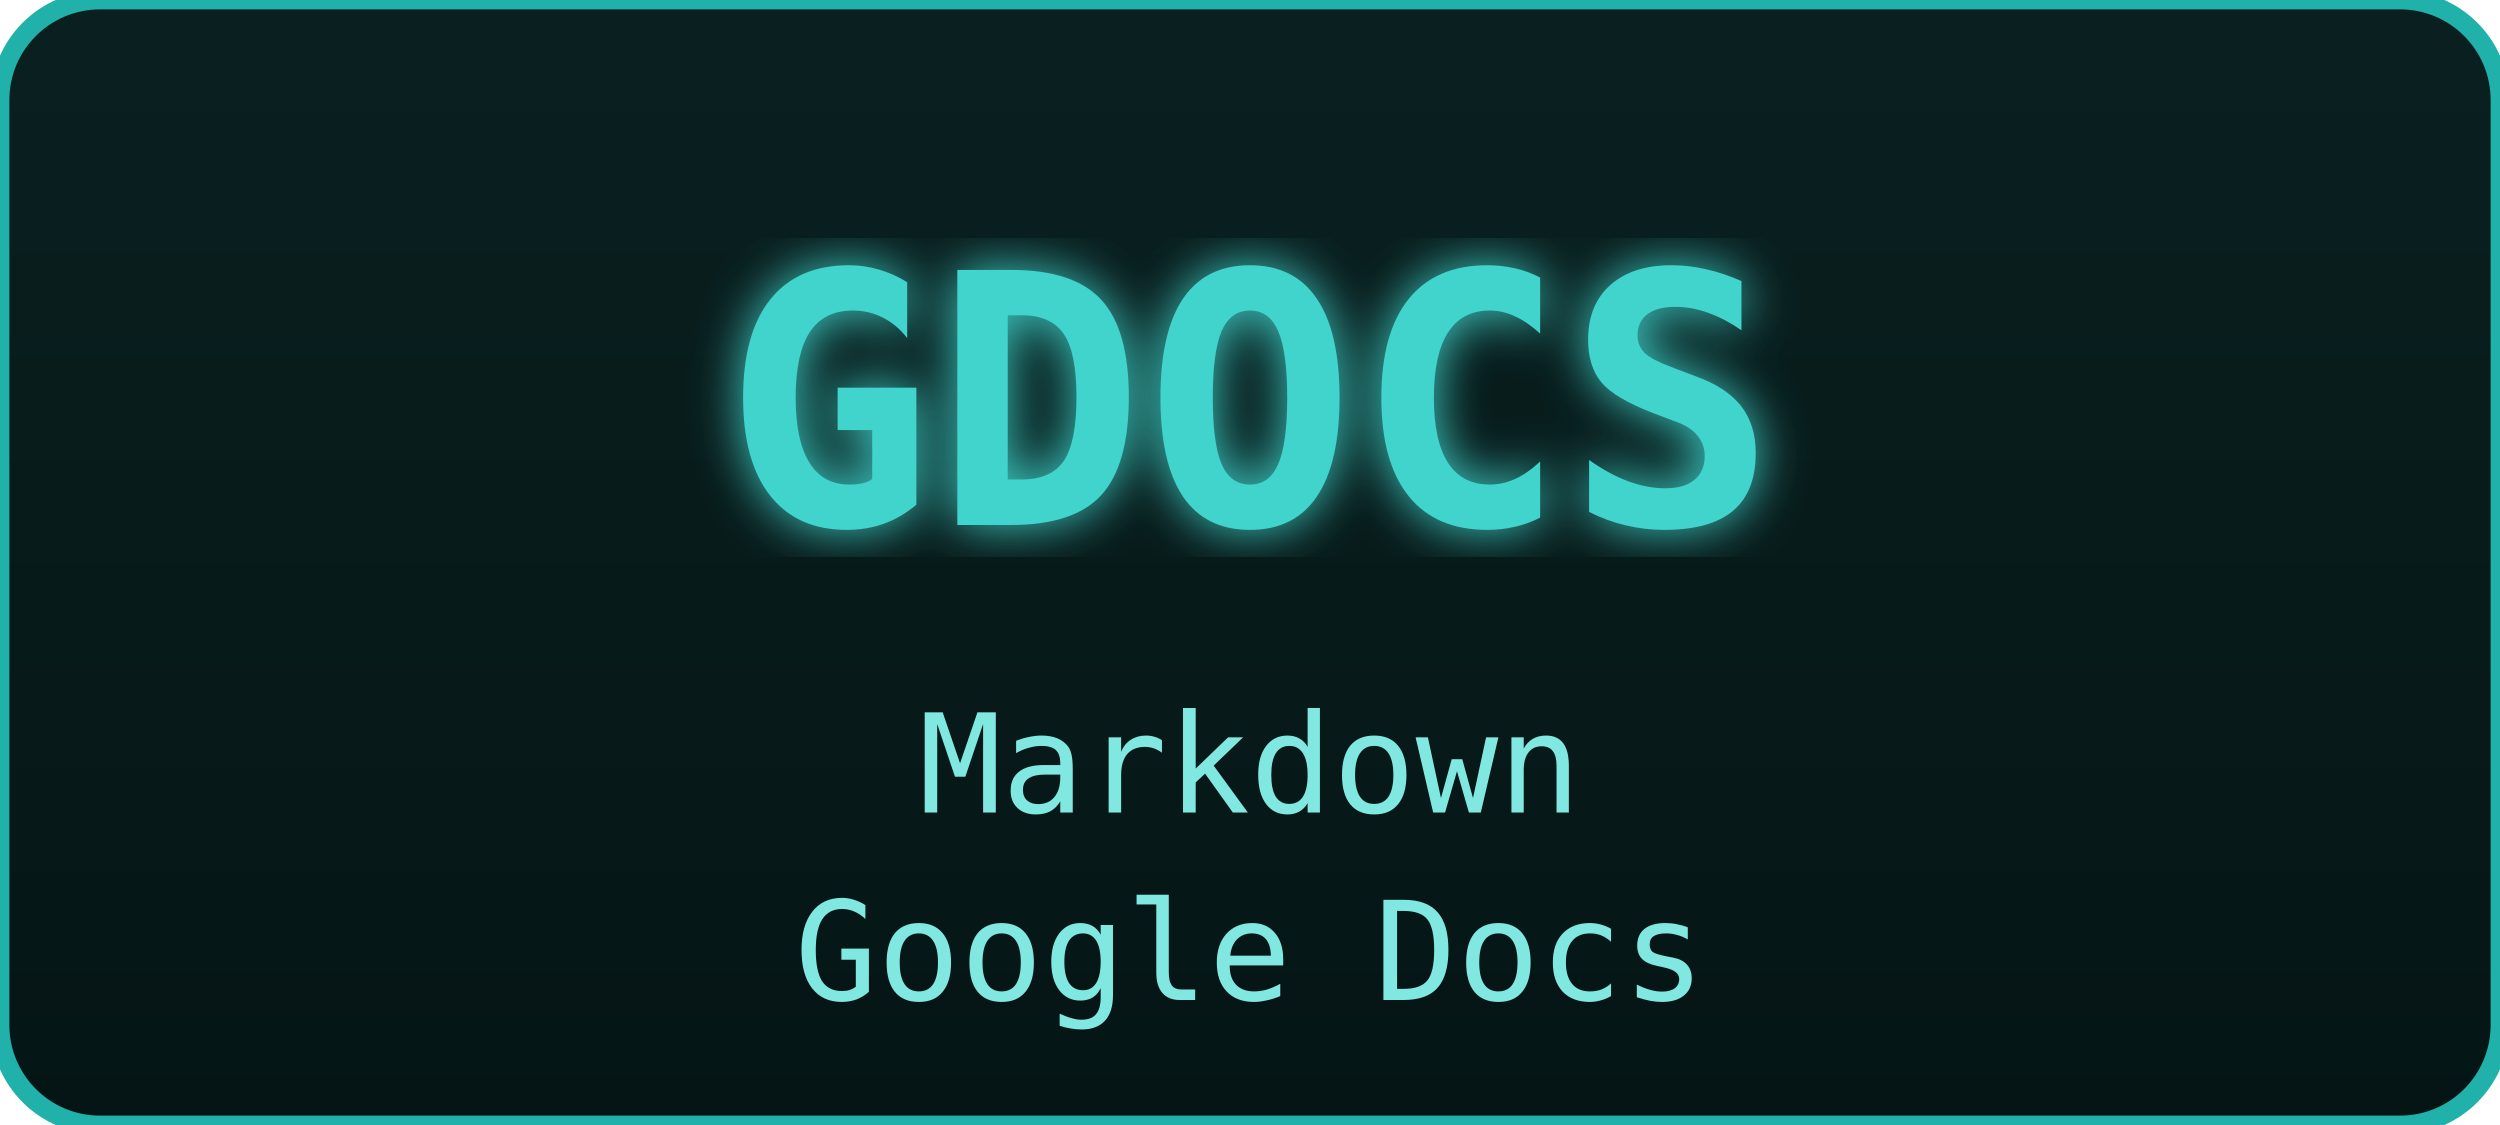
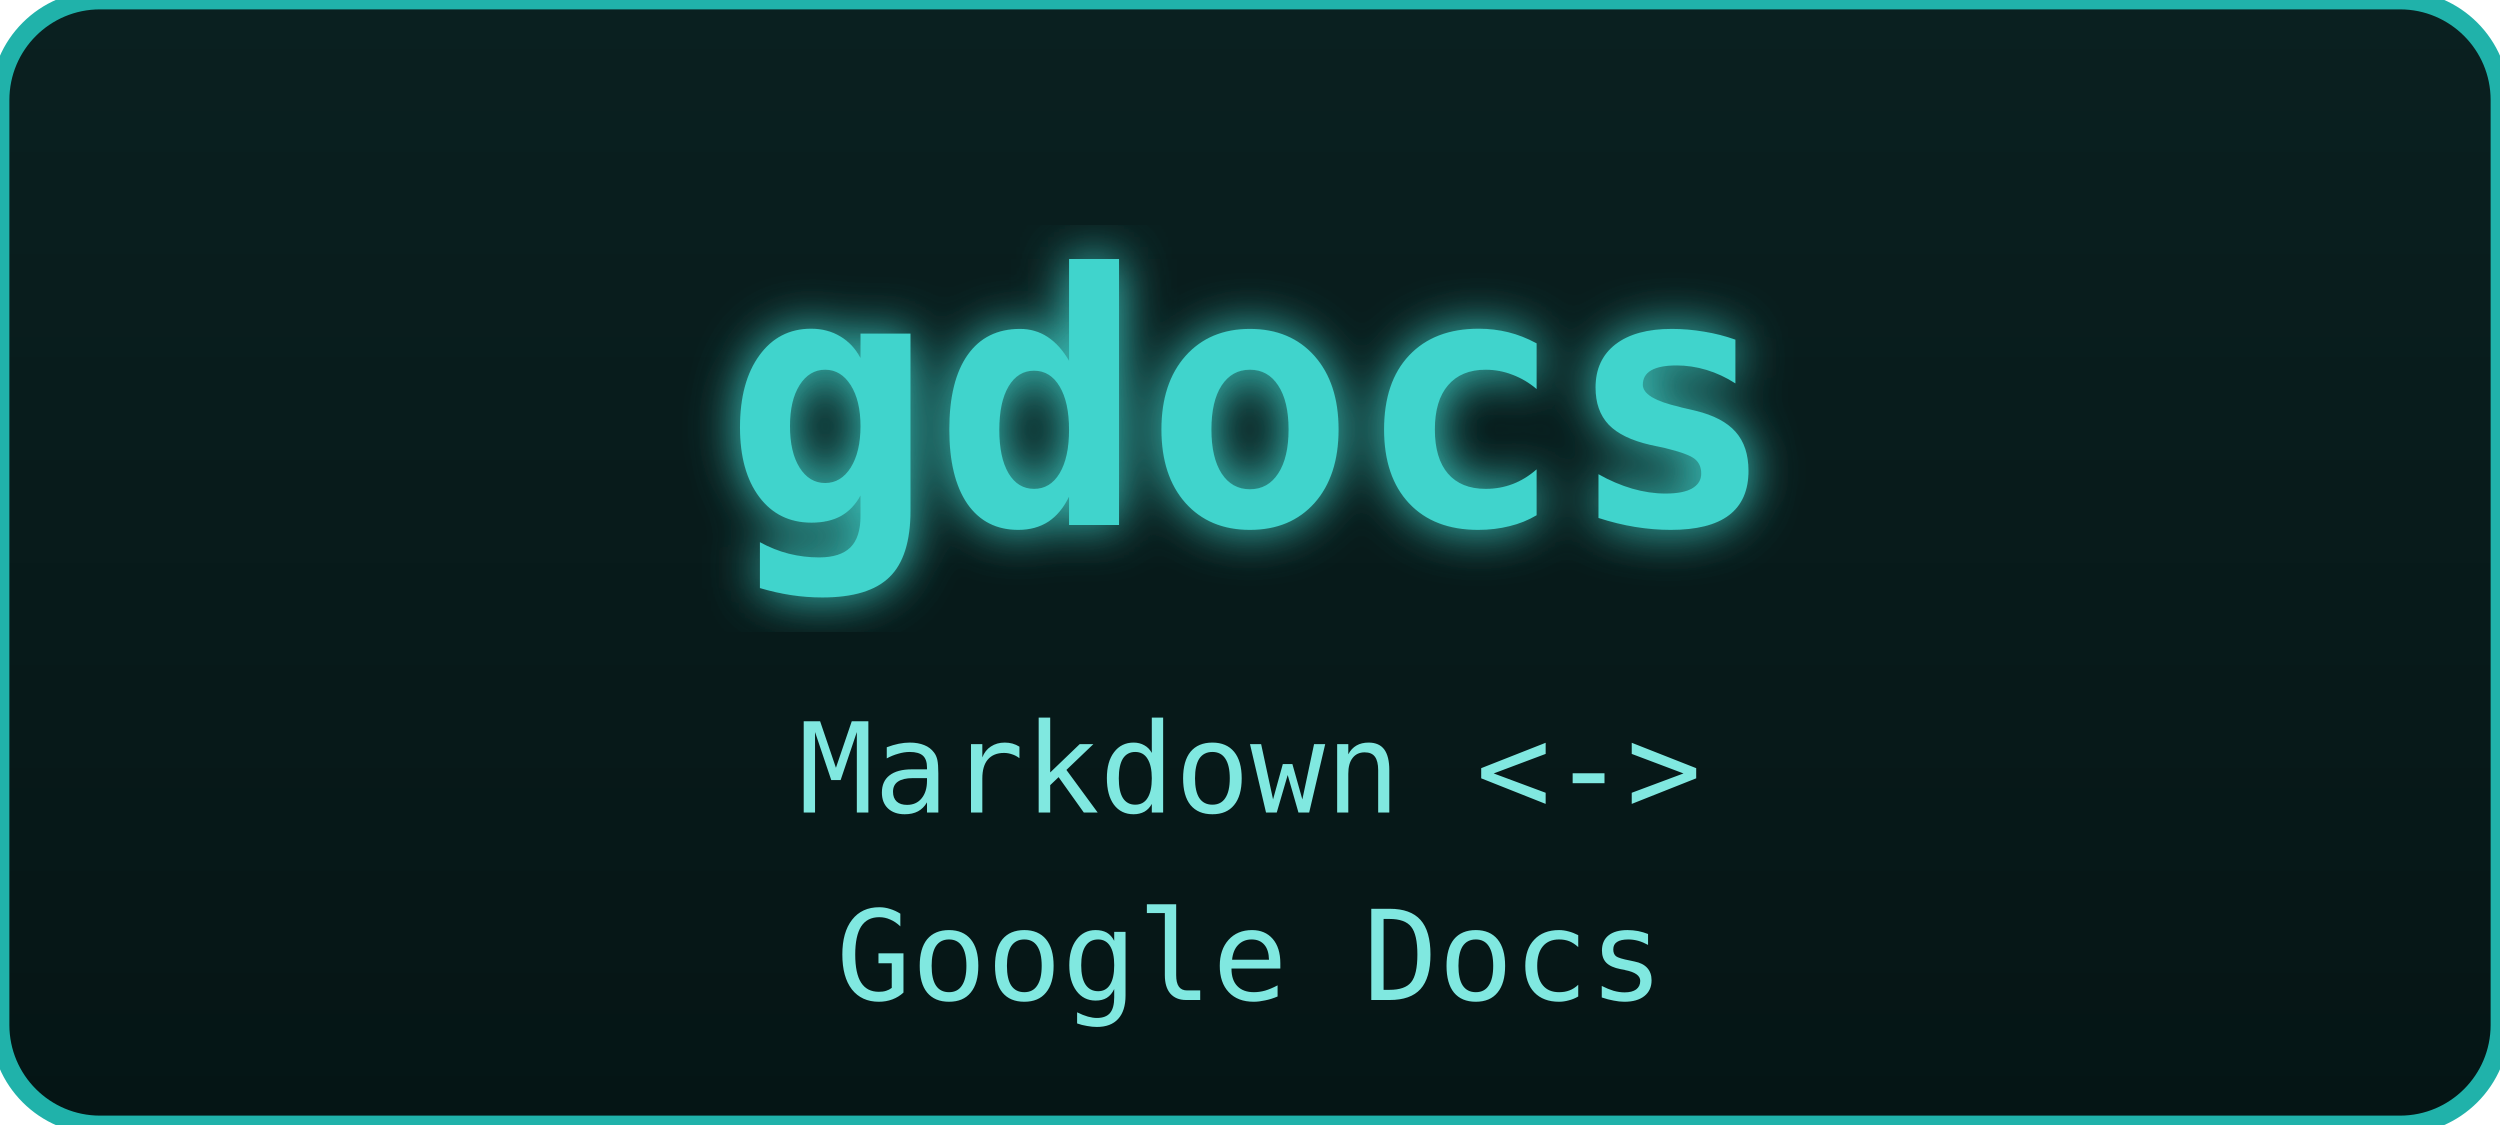
<svg xmlns="http://www.w3.org/2000/svg" width="200" height="90" viewBox="0 0 200 90">
  <defs>
    <filter id="glow">
      <feGaussianBlur stdDeviation="2" result="coloredBlur" />
      <feMerge>
        <feMergeNode in="coloredBlur" />
        <feMergeNode in="SourceGraphic" />
      </feMerge>
    </filter>
    <linearGradient id="bg" x1="0%" y1="0%" x2="0%" y2="100%">
      <stop offset="0%" style="stop-color:#0a2020" />
      <stop offset="100%" style="stop-color:#051515" />
    </linearGradient>
  </defs>
  <rect width="200" height="90" rx="8" fill="url(#bg)" stroke="#20b2aa" stroke-width="1.5" />
-   <text x="100" y="42" font-family="monospace" font-size="28" font-weight="bold" fill="#40d4cc" text-anchor="middle" filter="url(#glow)">GDOCS</text>
-   <text x="100" y="65" font-family="monospace" font-size="11" fill="#80e8e0" text-anchor="middle">Markdown</text>
-   <text x="100" y="80" font-family="monospace" font-size="11" fill="#80e8e0" text-anchor="middle">Google Docs</text>
+   <text x="100" y="42" font-family="monospace" font-size="28" font-weight="bold" fill="#40d4cc" text-anchor="middle" filter="url(#glow)">gdocs</text>
+   <text x="100" y="65" font-family="monospace" font-size="10" fill="#80e8e0" text-anchor="middle">Markdown &lt;-&gt;</text>
+   <text x="100" y="80" font-family="monospace" font-size="10" fill="#80e8e0" text-anchor="middle">Google Docs</text>
</svg>
